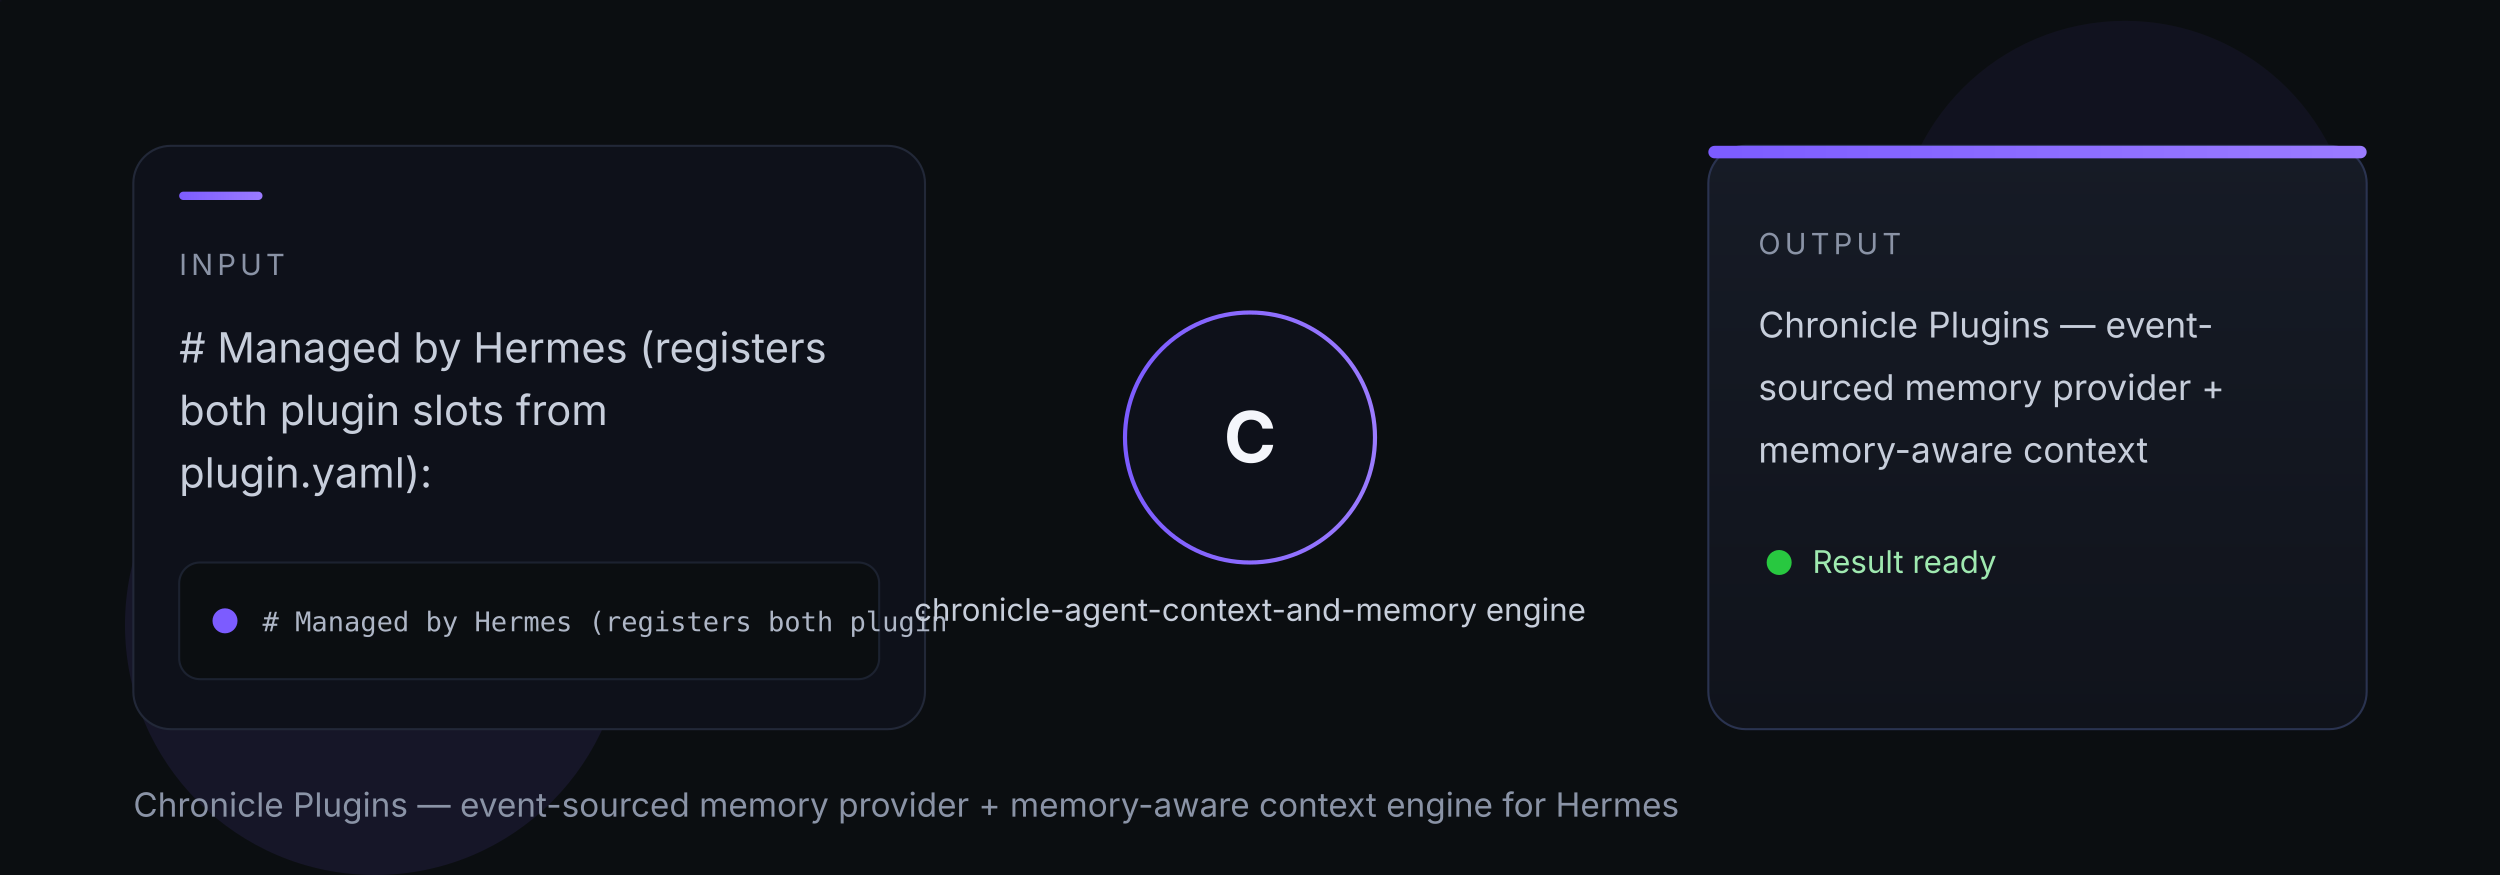
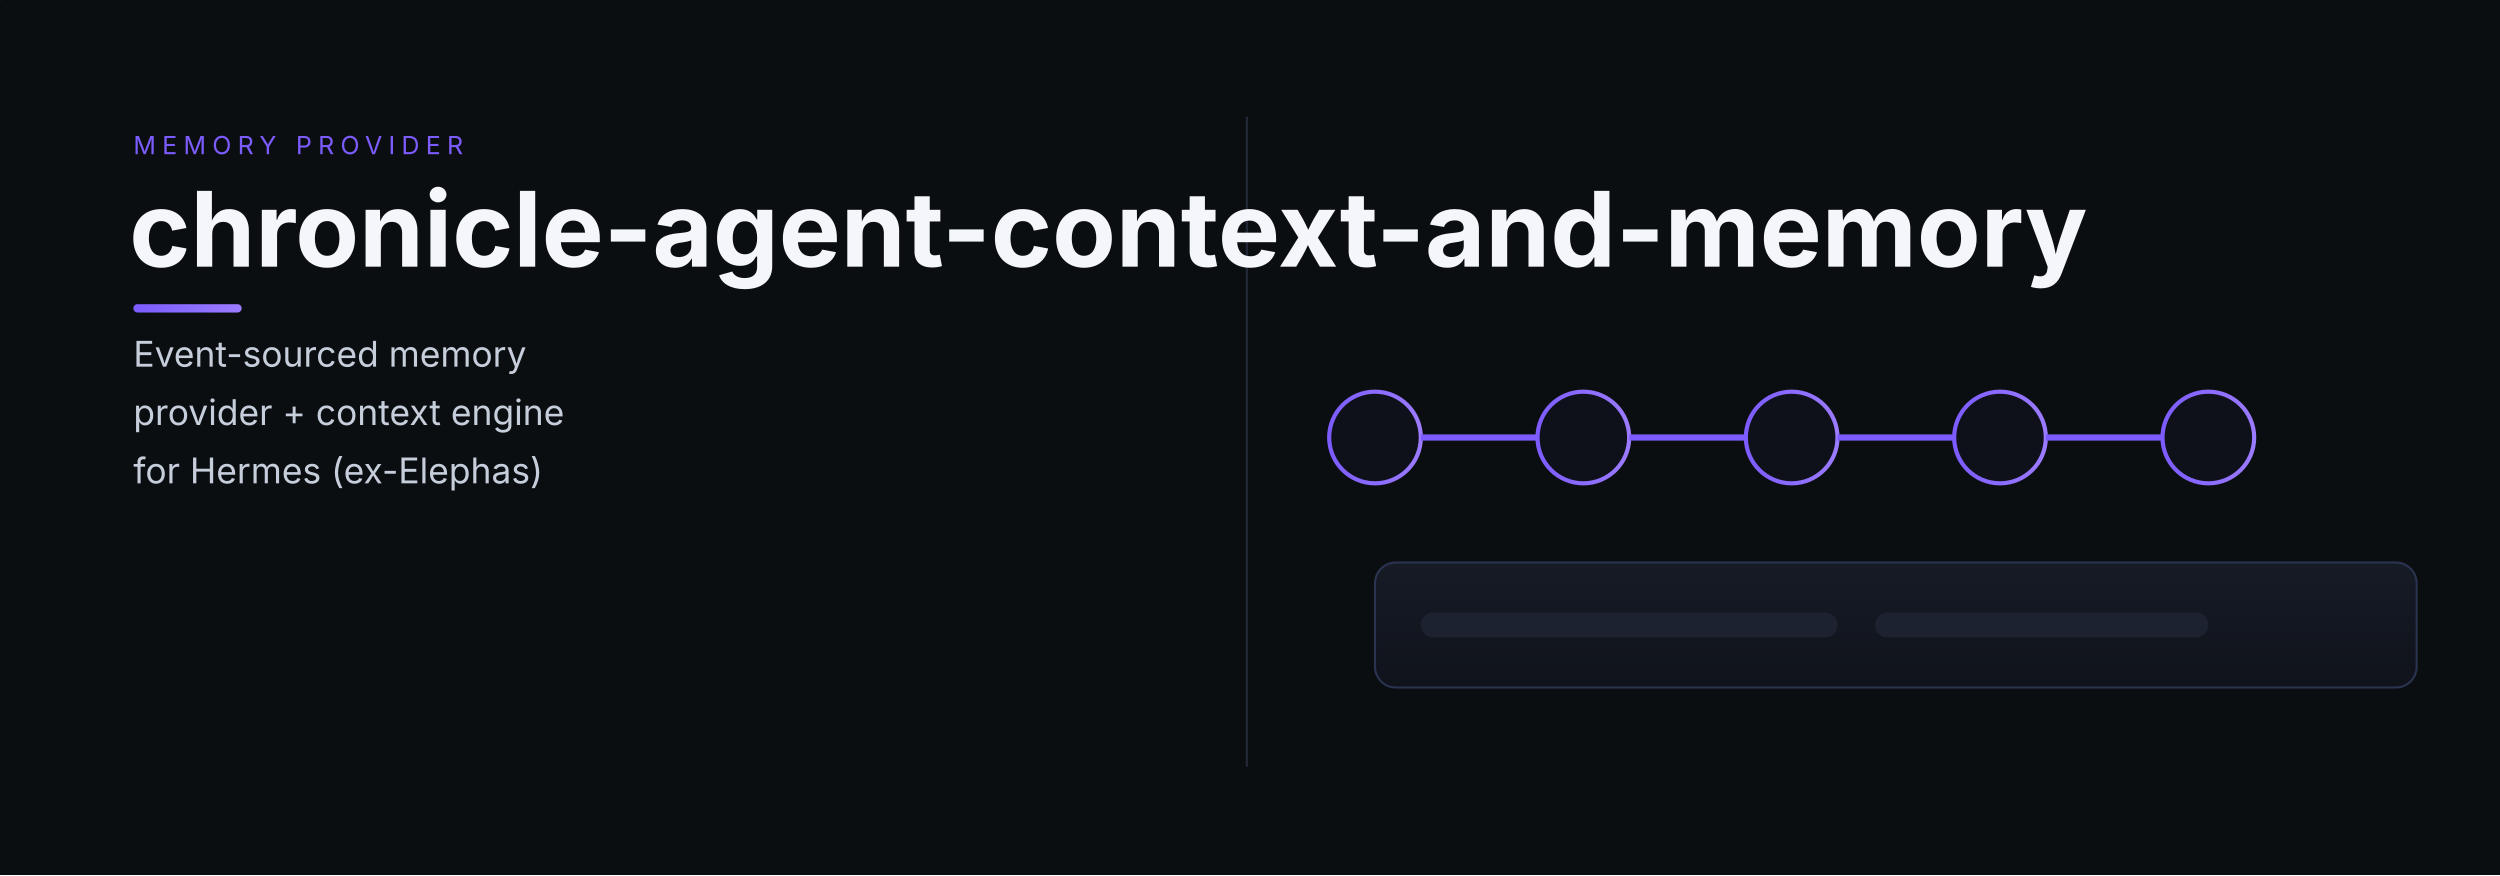
<svg xmlns="http://www.w3.org/2000/svg" width="1200" height="420" viewBox="0 0 1200 420" role="img" aria-labelledby="title desc">
  <defs>
-     <radialGradient id="glow" cx="0.32" cy="0.42" r="0.75" gradientUnits="userSpaceOnUse">
+     <radialGradient id="bg" cx="0.32" cy="0.42" r="0.95" gradientUnits="userSpaceOnUse">
      <stop offset="0" stop-color="#15101F" />
      <stop offset="0.55" stop-color="#0C0F16" />
      <stop offset="1" stop-color="#0B0E11" />
    </radialGradient>
-     <linearGradient id="accent" x1="0" y1="0" x2="1" y2="0">
+     <linearGradient id="acc" x1="0" y1="0" x2="1" y2="0">
      <stop offset="0" stop-color="#7C5CFF" />
      <stop offset="1" stop-color="#9B7BFF" />
    </linearGradient>
-     <linearGradient id="card" x1="0" y1="0" x2="0" y2="1">
+     <linearGradient id="panel" x1="0" y1="0" x2="0" y2="1">
      <stop offset="0" stop-color="#161B26" />
      <stop offset="1" stop-color="#10131B" />
    </linearGradient>
  </defs>
-   <rect width="1200" height="420" fill="url(#glow)" />
-   <circle cx="180" cy="300" r="120" fill="#7C5CFF" opacity="0.10" />
-   <circle cx="1020" cy="120" r="110" fill="#7C5CFF" opacity="0.06" />
-   <g transform="translate(64 70)">
-     <rect x="0" y="0" width="380" height="280" rx="18" fill="#0E111A" stroke="#222838" />
-     <rect x="22" y="22" width="40" height="4" rx="2" fill="url(#accent)" />
-     <text x="22" y="62" font-family="-apple-system, BlinkMacSystemFont, Segoe UI, sans-serif" font-size="14" letter-spacing="2" fill="#8A93A6">INPUT</text>
-     <text x="22" y="104" font-family="-apple-system, BlinkMacSystemFont, Segoe UI, sans-serif" font-size="20" fill="#C7CEDB"># Managed by Hermes (registers</text>
-     <text x="22" y="134" font-family="-apple-system, BlinkMacSystemFont, Segoe UI, sans-serif" font-size="20" fill="#C7CEDB">both plugin slots from</text>
-     <text x="22" y="164" font-family="-apple-system, BlinkMacSystemFont, Segoe UI, sans-serif" font-size="20" fill="#C7CEDB">plugin.yaml):</text>
-     <g transform="translate(22 200)">
-       <rect width="336" height="56" rx="10" fill="#0B0E11" stroke="#1C2230" />
-       <circle cx="22" cy="28" r="6" fill="#7C5CFF" />
-       <text x="40" y="33" font-family="ui-monospace, SFMono-Regular, Menlo, monospace" font-size="13" fill="#AEB6C6"># Managed by Hermes (registers both plugin</text>
-     </g>
-   </g>
-   <g transform="translate(540 150)">
-     <circle cx="60" cy="60" r="60" fill="#0E111A" stroke="url(#accent)" stroke-width="2" />
-     <text x="60" y="72" text-anchor="middle" font-family="-apple-system, BlinkMacSystemFont, Segoe UI, sans-serif" font-size="34" font-weight="700" fill="#F4F6FB">C</text>
-     <text x="60" y="148" text-anchor="middle" font-family="-apple-system, BlinkMacSystemFont, Segoe UI, sans-serif" font-size="15" fill="#C7CEDB">chronicle-agent-context-and-memory engine</text>
-   </g>
-   <g transform="translate(820 70)">
-     <rect x="0" y="0" width="316" height="280" rx="18" fill="url(#card)" stroke="#2A3350" />
-     <rect x="0" y="0" width="316" height="6" rx="3" fill="url(#accent)" />
-     <text x="24" y="52" font-family="-apple-system, BlinkMacSystemFont, Segoe UI, sans-serif" font-size="14" letter-spacing="2" fill="#8A93A6">OUTPUT</text>
-     <text x="24" y="92" font-family="-apple-system, BlinkMacSystemFont, Segoe UI, sans-serif" font-size="17" fill="#C7CEDB">Chronicle Plugins — event-</text>
-     <text x="24" y="122" font-family="-apple-system, BlinkMacSystemFont, Segoe UI, sans-serif" font-size="17" fill="#C7CEDB">sourced memory provider +</text>
-     <text x="24" y="152" font-family="-apple-system, BlinkMacSystemFont, Segoe UI, sans-serif" font-size="17" fill="#C7CEDB">memory-aware context</text>
-     <circle cx="34" cy="200" r="6" fill="#28C840" />
-     <text x="50" y="205" font-family="-apple-system, BlinkMacSystemFont, Segoe UI, sans-serif" font-size="15" fill="#9FE9B0">Result ready</text>
-   </g>
-   <text x="64" y="392" font-family="-apple-system, BlinkMacSystemFont, Segoe UI, sans-serif" font-size="16" fill="#8A93A6">Chronicle Plugins — event-sourced memory provider + memory-aware context engine for Hermes</text>
+   <rect width="1200" height="420" fill="url(#bg)" />
+   <rect x="598" y="56" width="1" height="312" fill="#222838" />
+   <text x="64" y="74" font-family="-apple-system,BlinkMacSystemFont,Segoe UI,sans-serif" font-size="12" letter-spacing="3" fill="#7C5CFF">MEMORY PROVIDER</text>
+   <text x="62" y="128" font-family="-apple-system,BlinkMacSystemFont,Segoe UI,sans-serif" font-size="50" font-weight="700" fill="#F4F6FB">chronicle-agent-context-and-memory</text>
+   <rect x="64" y="146" width="52" height="4" rx="2" fill="url(#acc)" />
+   <text x="64" y="176" font-family="-apple-system,BlinkMacSystemFont,Segoe UI,sans-serif" font-size="17" fill="#C7CEDB">Event-sourced memory</text>
+   <text x="64" y="204" font-family="-apple-system,BlinkMacSystemFont,Segoe UI,sans-serif" font-size="17" fill="#C7CEDB">provider + context engine</text>
+   <text x="64" y="232" font-family="-apple-system,BlinkMacSystemFont,Segoe UI,sans-serif" font-size="17" fill="#C7CEDB">for Hermes (ex-Elephas)</text>
+   <circle cx="660" cy="210" r="22" fill="#0E111A" stroke="url(#acc)" stroke-width="2" />
+   <line x1="682" y1="210" x2="738" y2="210" stroke="#7C5CFF" stroke-width="3" />
+   <circle cx="760" cy="210" r="22" fill="#0E111A" stroke="url(#acc)" stroke-width="2" />
+   <line x1="782" y1="210" x2="838" y2="210" stroke="#7C5CFF" stroke-width="3" />
+   <circle cx="860" cy="210" r="22" fill="#0E111A" stroke="url(#acc)" stroke-width="2" />
+   <line x1="882" y1="210" x2="938" y2="210" stroke="#7C5CFF" stroke-width="3" />
+   <circle cx="960" cy="210" r="22" fill="#0E111A" stroke="url(#acc)" stroke-width="2" />
+   <line x1="982" y1="210" x2="1038" y2="210" stroke="#7C5CFF" stroke-width="3" />
+   <circle cx="1060" cy="210" r="22" fill="#0E111A" stroke="url(#acc)" stroke-width="2" />
+   <rect x="660" y="270" width="500" height="60" rx="10" fill="url(#panel)" stroke="#2A3350" />
+   <rect x="682" y="294" width="200" height="12" rx="6" fill="#1C2230" />
+   <rect x="900" y="294" width="160" height="12" rx="6" fill="#1C2230" />
</svg>
